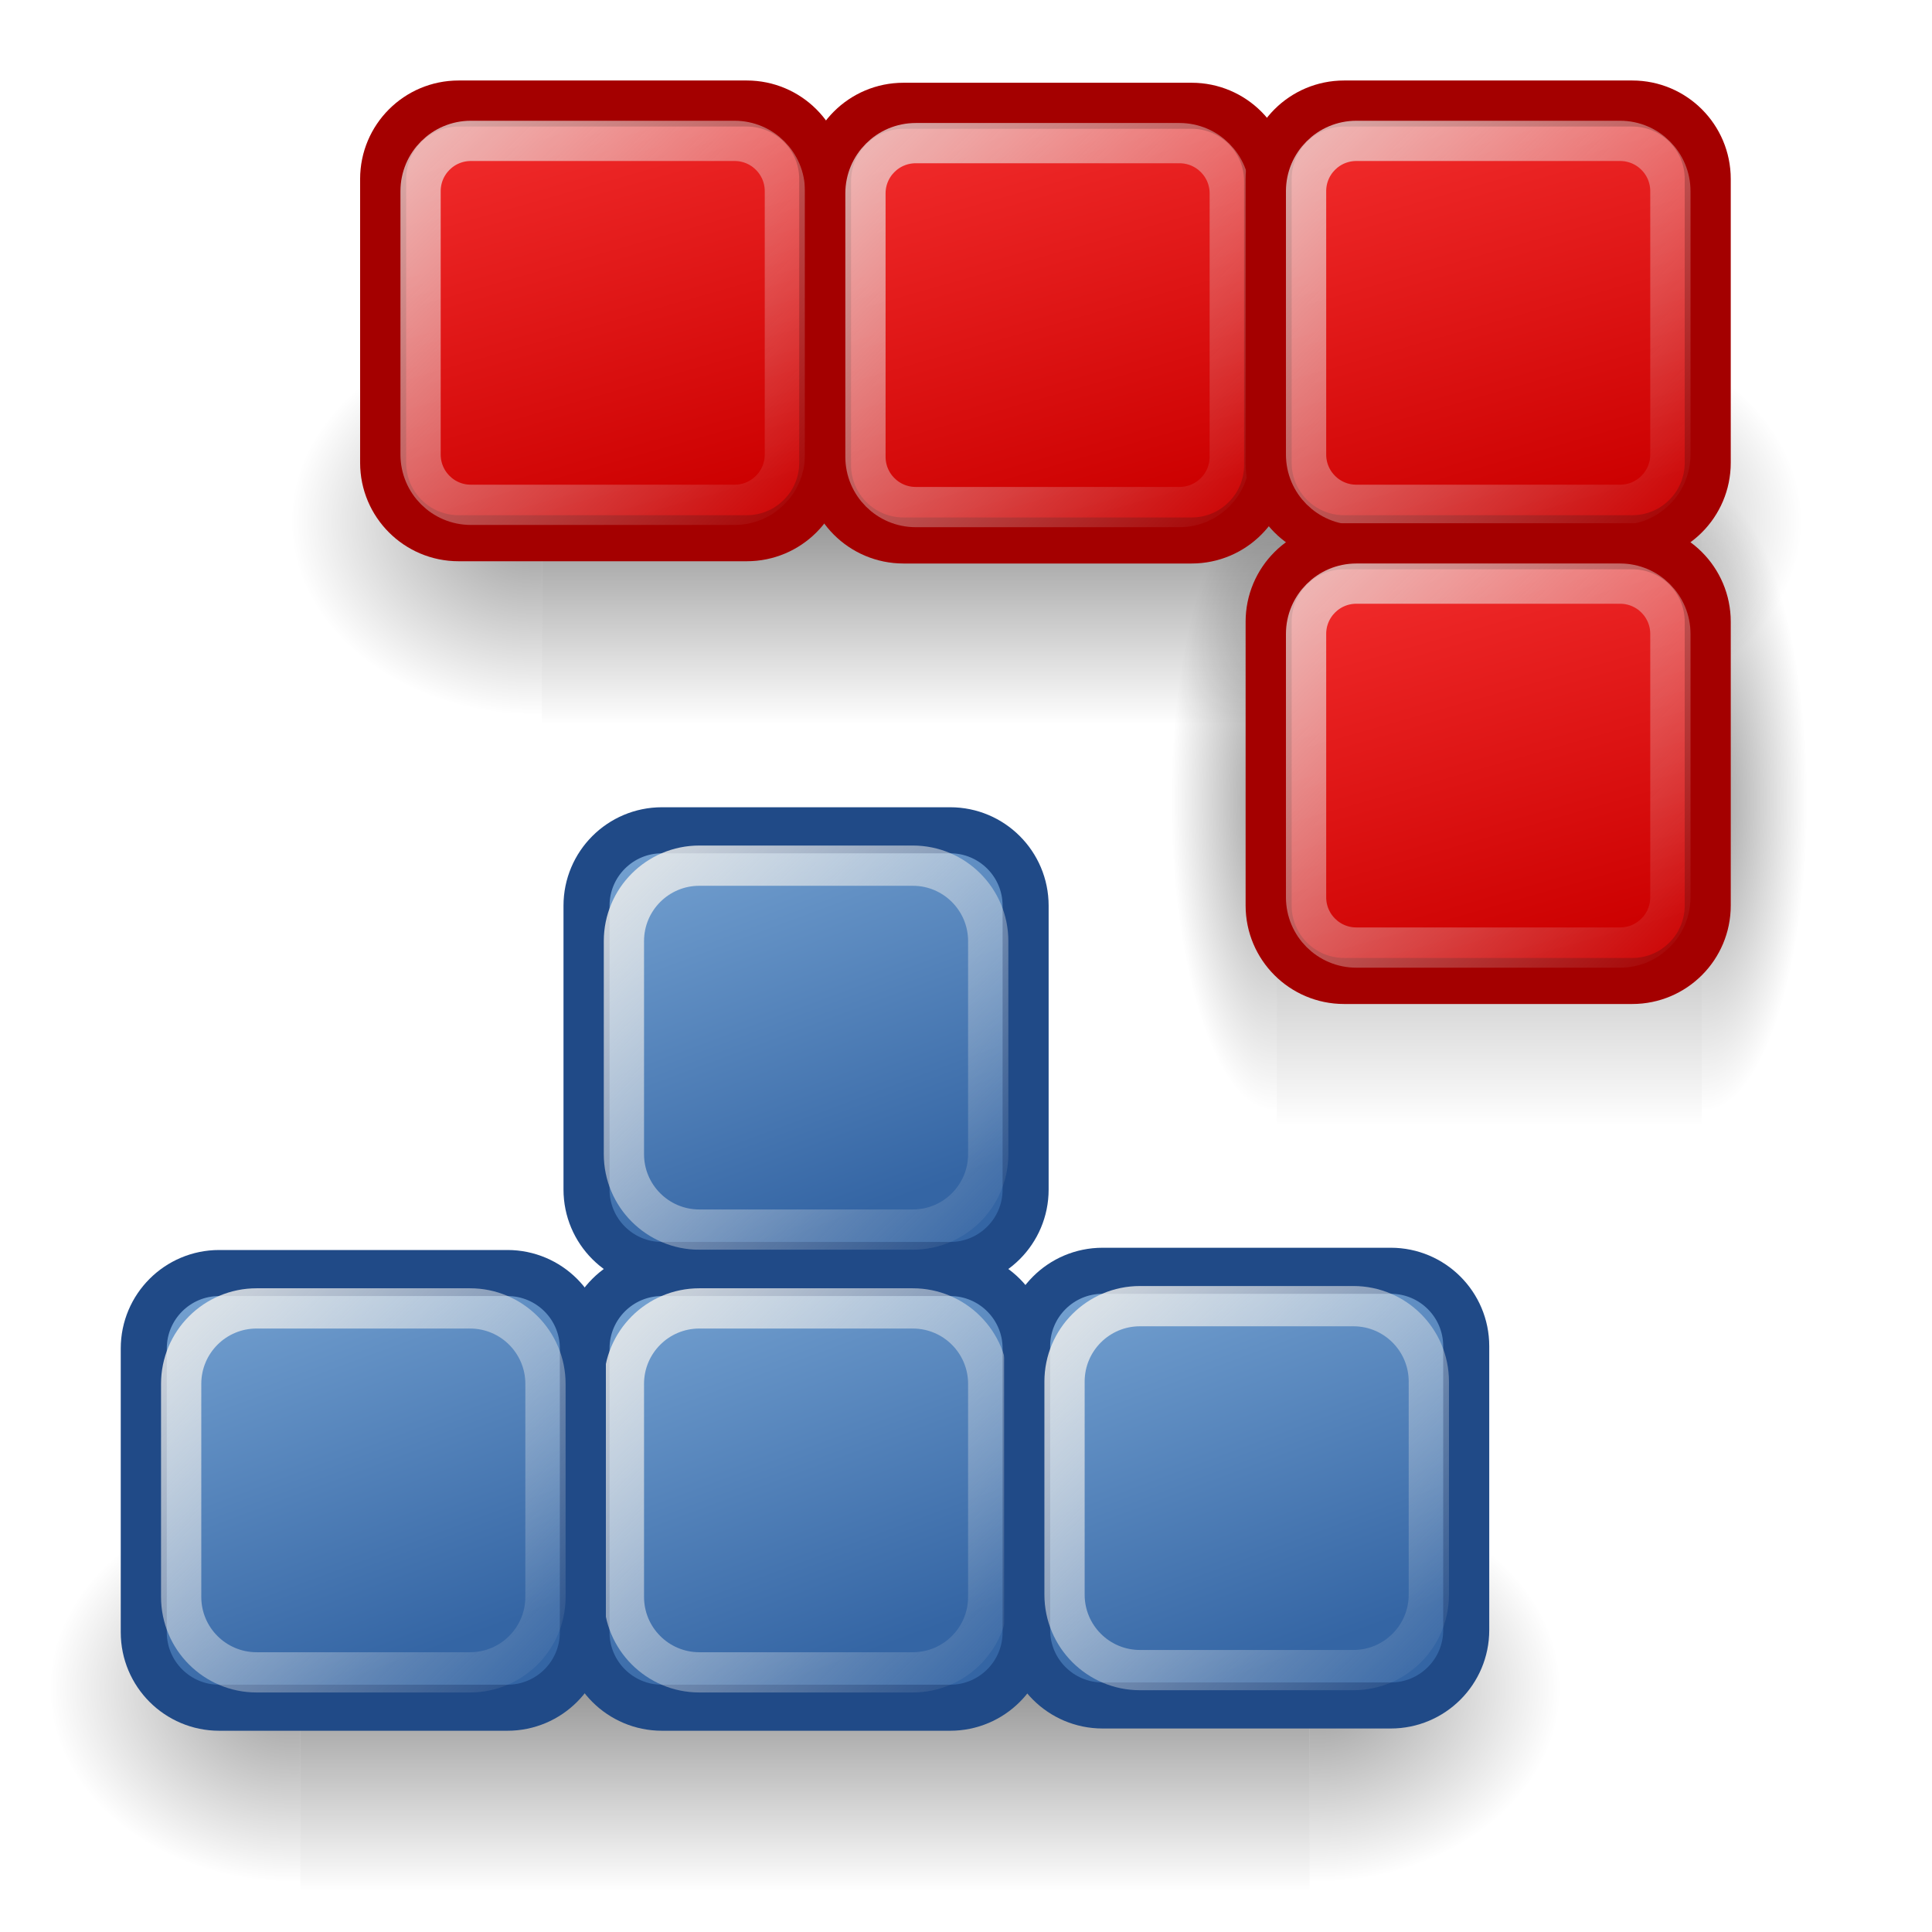
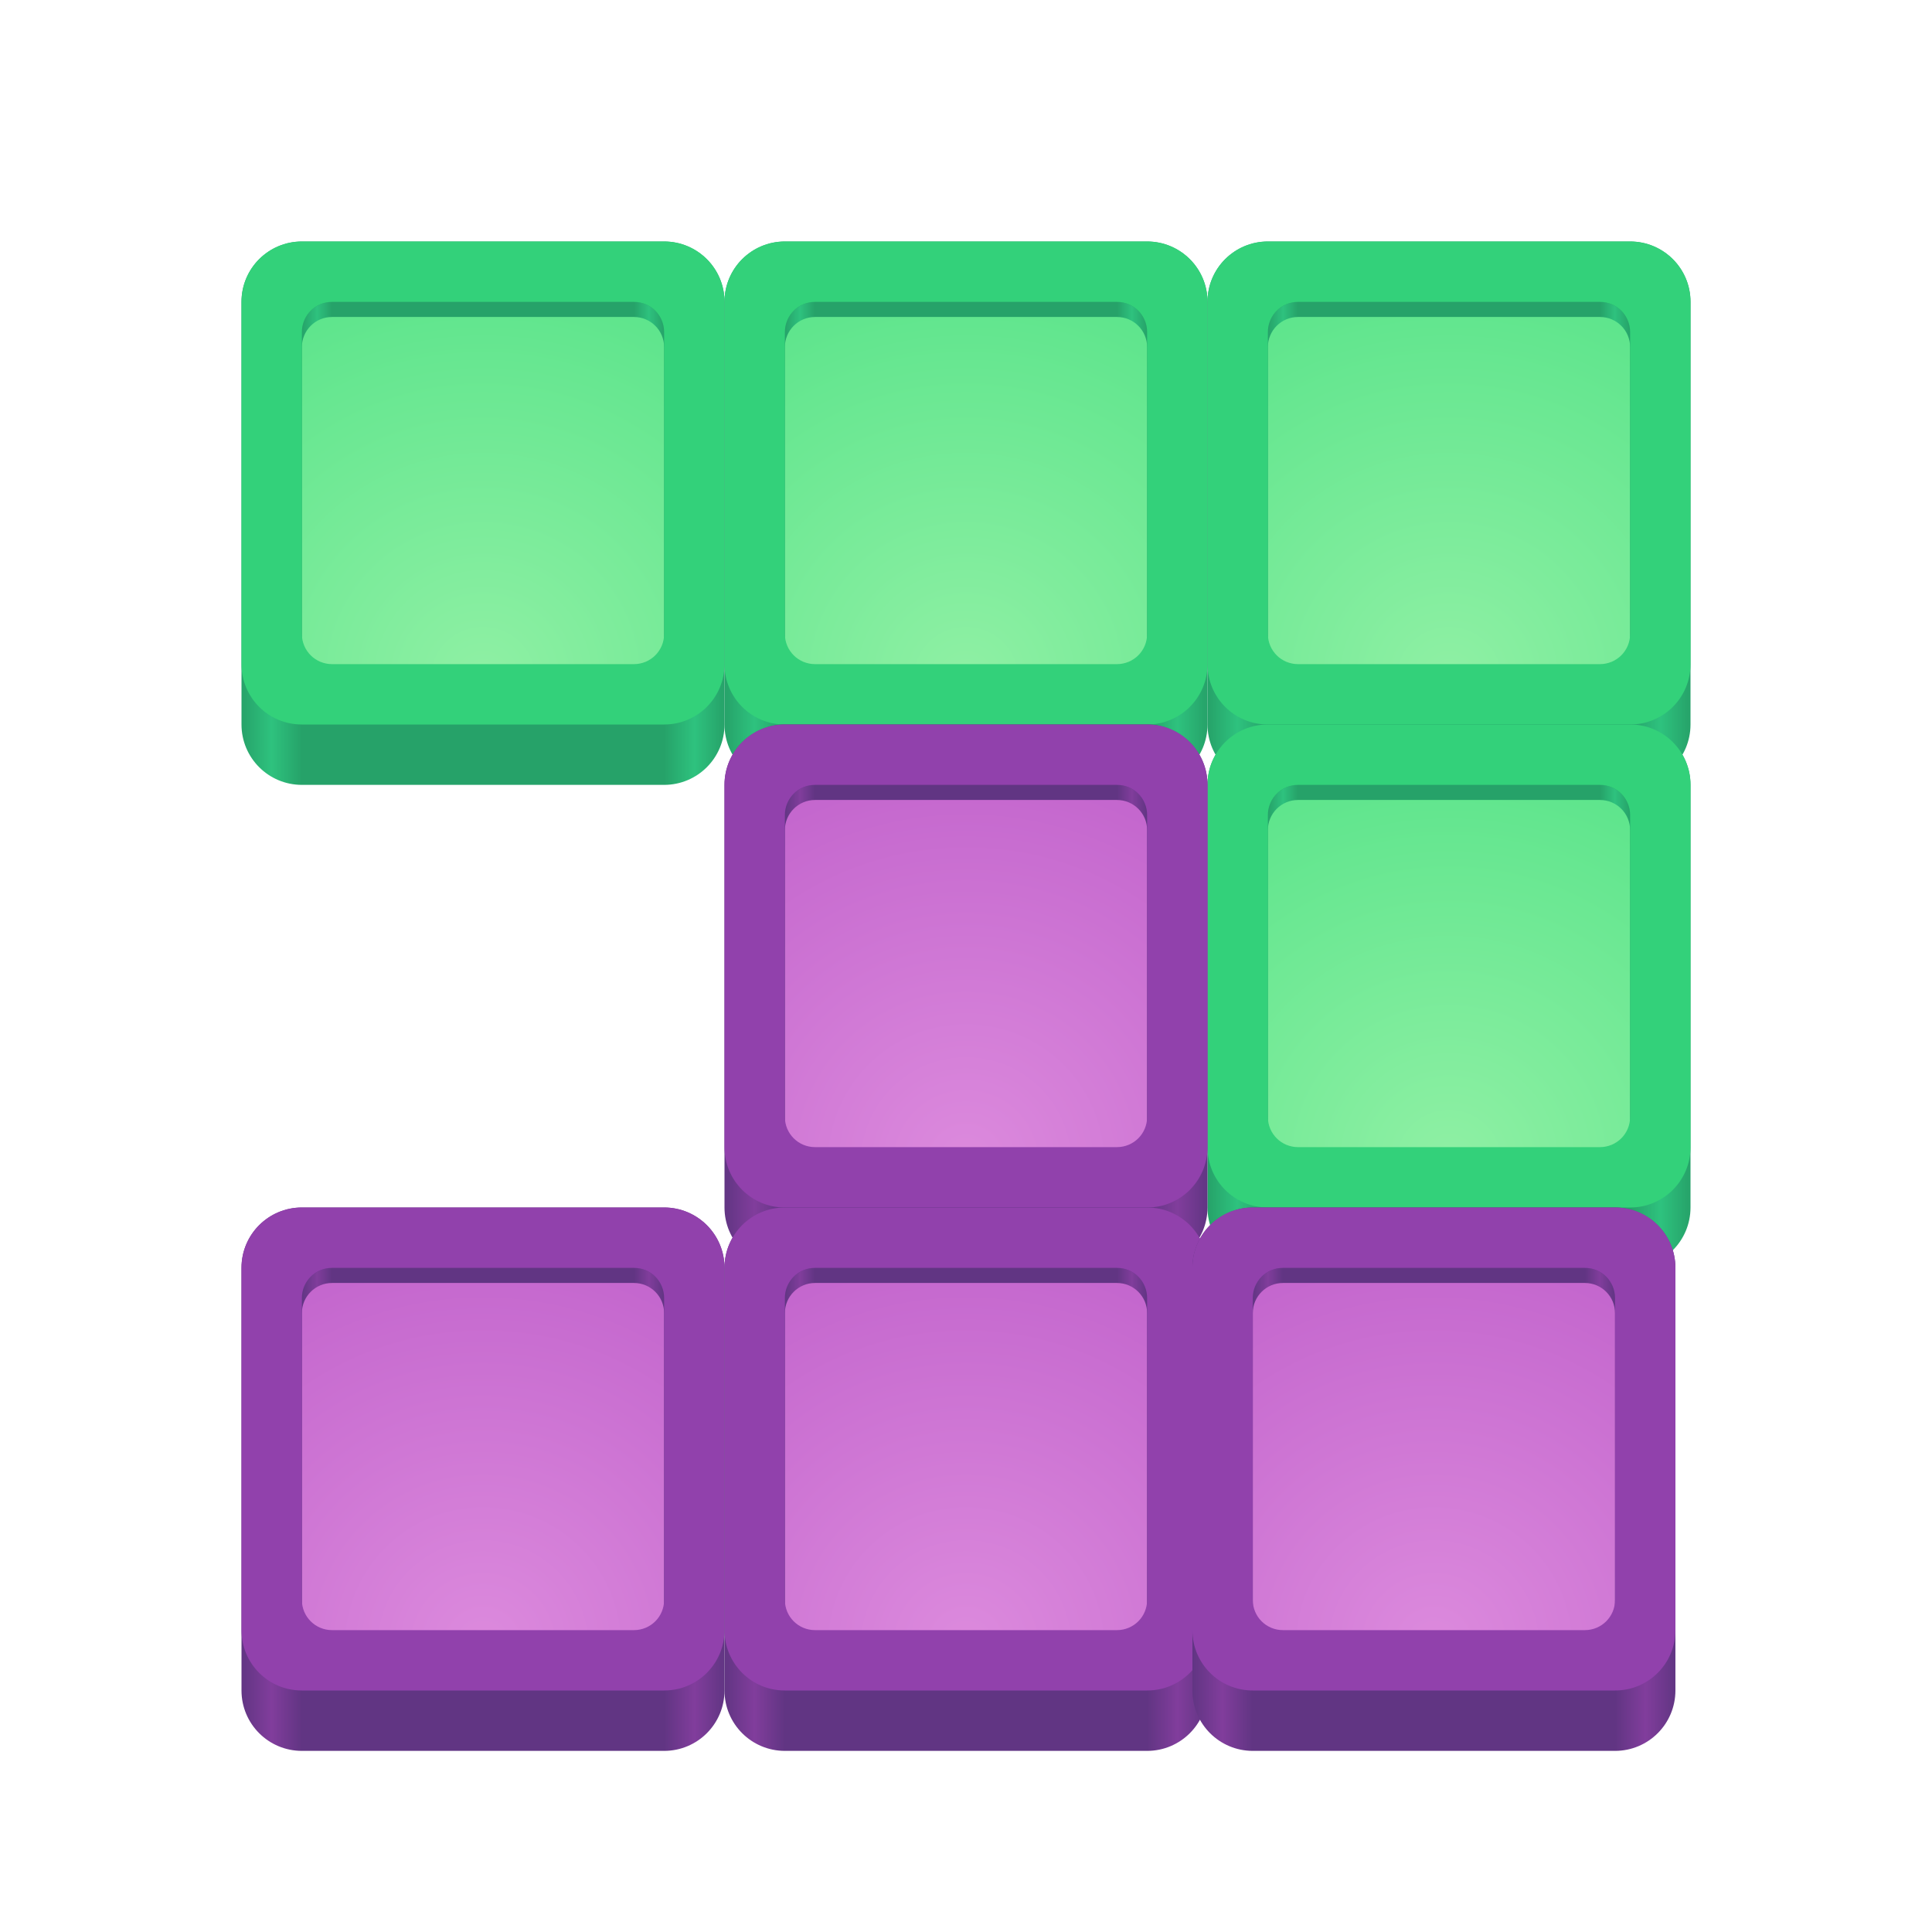
- <svg xmlns="http://www.w3.org/2000/svg" xmlns:xlink="http://www.w3.org/1999/xlink" version="1.0" width="48" height="48" id="svg1307">
-   <defs id="defs1309">
-     <linearGradient id="linearGradient7983">
-       <stop style="stop-color:#729fcf;stop-opacity:1" offset="0" id="stop7985" />
-       <stop style="stop-color:#3465a4;stop-opacity:1" offset="1" id="stop7987" />
-     </linearGradient>
-     <linearGradient id="linearGradient7092">
-       <stop style="stop-color:#eeeeec;stop-opacity:1" offset="0" id="stop7094" />
-       <stop style="stop-color:#eeeeec;stop-opacity:0" offset="1" id="stop7096" />
-     </linearGradient>
-     <linearGradient id="linearGradient7046">
-       <stop style="stop-color:#c00;stop-opacity:1" offset="0" id="stop7048" />
-       <stop style="stop-color:#ef2929;stop-opacity:1" offset="1" id="stop7050" />
-     </linearGradient>
-     <linearGradient id="linearGradient6155">
-       <stop style="stop-color:#eeeeec;stop-opacity:1" offset="0" id="stop6157" />
-       <stop style="stop-color:#eeeeec;stop-opacity:0" offset="1" id="stop6159" />
-     </linearGradient>
-     <radialGradient cx="605.714" cy="486.648" r="117.143" fx="605.714" fy="486.648" id="radialGradient6719" xlink:href="#linearGradient5060" gradientUnits="userSpaceOnUse" gradientTransform="matrix(-2.774389,0,0,1.969706,112.7623,-872.8854)" />
-     <linearGradient id="linearGradient5060">
-       <stop style="stop-color:black;stop-opacity:1" offset="0" id="stop5062" />
-       <stop style="stop-color:black;stop-opacity:0" offset="1" id="stop5064" />
-     </linearGradient>
-     <radialGradient cx="605.714" cy="486.648" r="117.143" fx="605.714" fy="486.648" id="radialGradient6717" xlink:href="#linearGradient5060" gradientUnits="userSpaceOnUse" gradientTransform="matrix(2.774389,0,0,1.969706,-1891.633,-872.8854)" />
-     <linearGradient id="linearGradient5048">
-       <stop style="stop-color:black;stop-opacity:0" offset="0" id="stop5050" />
-       <stop style="stop-color:black;stop-opacity:1" offset="0.5" id="stop5056" />
-       <stop style="stop-color:black;stop-opacity:0" offset="1" id="stop5052" />
-     </linearGradient>
-     <linearGradient x1="302.857" y1="366.648" x2="302.857" y2="609.505" id="linearGradient6715" xlink:href="#linearGradient5048" gradientUnits="userSpaceOnUse" gradientTransform="matrix(2.774389,0,0,1.969706,-1892.179,-872.8854)" />
-     <linearGradient id="linearGradient4388">
-       <stop style="stop-color:#2e3436;stop-opacity:1" offset="0" id="stop4390" />
-       <stop style="stop-color:#2e3436;stop-opacity:0" offset="1" id="stop4392" />
-     </linearGradient>
-     <linearGradient id="linearGradient4306">
-       <stop style="stop-color:#ef2929;stop-opacity:1" offset="0" id="stop4308" />
-       <stop style="stop-color:#ef2929;stop-opacity:0" offset="1" id="stop4310" />
-     </linearGradient>
-     <linearGradient id="linearGradient4274">
-       <stop style="stop-color:#729fcf;stop-opacity:1" offset="0" id="stop4276" />
-       <stop style="stop-color:#729fcf;stop-opacity:0" offset="1" id="stop4278" />
-     </linearGradient>
-     <linearGradient id="linearGradient2283">
-       <stop style="stop-color:#2e3436;stop-opacity:1" offset="0" id="stop2285" />
-       <stop style="stop-color:#2e3436;stop-opacity:0" offset="1" id="stop2287" />
-     </linearGradient>
-     <linearGradient id="linearGradient2448">
-       <stop style="stop-color:#204a87;stop-opacity:1" offset="0" id="stop2450" />
-       <stop style="stop-color:#204a87;stop-opacity:0" offset="1" id="stop2452" />
-     </linearGradient>
-     <linearGradient id="linearGradient2388">
-       <stop style="stop-color:#ef2929;stop-opacity:1" offset="0" id="stop2390" />
-       <stop style="stop-color:#ef2929;stop-opacity:0" offset="1" id="stop2392" />
-     </linearGradient>
-     <linearGradient x1="15" y1="7.002" x2="15.094" y2="1.501" id="linearGradient2394" xlink:href="#linearGradient2388" gradientUnits="userSpaceOnUse" gradientTransform="matrix(1,0,0,0.899712,-5.579262,11.70058)" />
-     <linearGradient x1="15" y1="7.002" x2="15.094" y2="1.501" id="linearGradient2404" xlink:href="#linearGradient2388" gradientUnits="userSpaceOnUse" gradientTransform="matrix(1,0,0,0.899712,-5.558524,21.70058)" />
-     <linearGradient x1="15" y1="7.002" x2="15.094" y2="1.501" id="linearGradient2414" xlink:href="#linearGradient2388" gradientUnits="userSpaceOnUse" gradientTransform="matrix(1,0,0,0.899712,-5.558524,31.70058)" />
-     <linearGradient x1="15" y1="7.002" x2="15.094" y2="1.501" id="linearGradient2424" xlink:href="#linearGradient2388" gradientUnits="userSpaceOnUse" gradientTransform="matrix(1,0,0,0.899712,4.420738,31.70058)" />
-     <linearGradient x1="27.547" y1="30" x2="27.547" y2="25.5" id="linearGradient2454" xlink:href="#linearGradient2448" gradientUnits="userSpaceOnUse" gradientTransform="translate(0.673168,-10.4)" />
-     <linearGradient x1="27.547" y1="30" x2="27.547" y2="25.5" id="linearGradient2464" xlink:href="#linearGradient2448" gradientUnits="userSpaceOnUse" gradientTransform="translate(10.67317,-10.4)" />
-     <linearGradient x1="27.547" y1="30" x2="27.547" y2="25.5" id="linearGradient2474" xlink:href="#linearGradient2448" gradientUnits="userSpaceOnUse" gradientTransform="translate(10.76692,-19.8)" />
-     <linearGradient x1="27.547" y1="30" x2="27.547" y2="25.5" id="linearGradient2484" xlink:href="#linearGradient2448" gradientUnits="userSpaceOnUse" gradientTransform="translate(10.76692,0.200001)" />
-     <linearGradient x1="27.547" y1="30" x2="27.547" y2="25.5" id="linearGradient2522" xlink:href="#linearGradient2448" gradientUnits="userSpaceOnUse" gradientTransform="translate(0.673168,-10.4)" />
-     <linearGradient x1="27.547" y1="30" x2="27.547" y2="25.5" id="linearGradient2524" xlink:href="#linearGradient2448" gradientUnits="userSpaceOnUse" gradientTransform="translate(10.67317,-10.4)" />
-     <linearGradient x1="27.547" y1="30" x2="27.547" y2="25.5" id="linearGradient2526" xlink:href="#linearGradient2448" gradientUnits="userSpaceOnUse" gradientTransform="translate(10.76692,-19.8)" />
-     <linearGradient x1="27.547" y1="30" x2="27.547" y2="25.5" id="linearGradient2528" xlink:href="#linearGradient2448" gradientUnits="userSpaceOnUse" gradientTransform="translate(10.76692,0.200001)" />
-     <linearGradient x1="15" y1="7.002" x2="15.094" y2="1.501" id="linearGradient2530" xlink:href="#linearGradient2388" gradientUnits="userSpaceOnUse" gradientTransform="matrix(1,0,0,0.899712,-5.579262,11.70058)" />
-     <linearGradient x1="15" y1="7.002" x2="15.094" y2="1.501" id="linearGradient2532" xlink:href="#linearGradient2388" gradientUnits="userSpaceOnUse" gradientTransform="matrix(1,0,0,0.899712,-5.558524,21.70058)" />
-     <linearGradient x1="15" y1="7.002" x2="15.094" y2="1.501" id="linearGradient2534" xlink:href="#linearGradient2388" gradientUnits="userSpaceOnUse" gradientTransform="matrix(1,0,0,0.899712,-5.558524,31.70058)" />
-     <linearGradient x1="15" y1="7.002" x2="15.094" y2="1.501" id="linearGradient2536" xlink:href="#linearGradient2388" gradientUnits="userSpaceOnUse" gradientTransform="matrix(1,0,0,0.899712,4.420738,31.70058)" />
-     <radialGradient cx="20.25" cy="40.15" r="16.95" fx="20.25" fy="40.15" id="radialGradient2289" xlink:href="#linearGradient2283" gradientUnits="userSpaceOnUse" gradientTransform="matrix(0.970501,-8.795098e-7,1.68417e-7,0.185841,0.597338,32.68852)" />
-     <radialGradient cx="20.25" cy="40.15" r="16.95" fx="20.25" fy="40.15" id="radialGradient2293" xlink:href="#linearGradient2283" gradientUnits="userSpaceOnUse" gradientTransform="matrix(0.970501,-8.795098e-7,1.68417e-7,0.185841,0.597338,32.68852)" />
-     <radialGradient cx="20.25" cy="40.15" r="16.95" fx="20.25" fy="40.15" id="radialGradient2297" xlink:href="#linearGradient2283" gradientUnits="userSpaceOnUse" gradientTransform="matrix(0.970501,-8.795098e-7,1.68417e-7,0.185841,0.597338,32.68852)" />
-     <linearGradient x1="3.975" y1="31.979" x2="10.14" y2="38.608" id="linearGradient4280" xlink:href="#linearGradient4274" gradientUnits="userSpaceOnUse" />
-     <linearGradient x1="3.975" y1="31.979" x2="10.14" y2="38.608" id="linearGradient4286" xlink:href="#linearGradient4274" gradientUnits="userSpaceOnUse" gradientTransform="translate(11.02663,2.792088e-2)" />
-     <linearGradient x1="3.975" y1="31.979" x2="10.14" y2="38.608" id="linearGradient4292" xlink:href="#linearGradient4274" gradientUnits="userSpaceOnUse" gradientTransform="translate(22.02662,2.792375e-2)" />
-     <linearGradient x1="2.975" y1="30.854" x2="14.025" y2="42.021" id="linearGradient4298" xlink:href="#linearGradient7092" gradientUnits="userSpaceOnUse" gradientTransform="translate(11.02662,-10.97208)" />
-     <linearGradient x1="0.949" y1="16.958" x2="6.545" y2="23.161" id="linearGradient4318" xlink:href="#linearGradient4306" gradientUnits="userSpaceOnUse" gradientTransform="translate(20,-14)" />
-     <linearGradient x1="0.949" y1="16.958" x2="6.545" y2="23.161" id="linearGradient4324" xlink:href="#linearGradient4306" gradientUnits="userSpaceOnUse" gradientTransform="translate(31.05325,-13.90207)" />
-     <linearGradient x1="0.949" y1="16.958" x2="6.545" y2="23.161" id="linearGradient4330" xlink:href="#linearGradient4306" gradientUnits="userSpaceOnUse" gradientTransform="translate(31,-2.902075)" />
-     <linearGradient x1="6.699" y1="-0.625" x2="20" y2="13.042" id="linearGradient4358" xlink:href="#linearGradient6155" gradientUnits="userSpaceOnUse" />
-     <radialGradient cx="20" cy="47.25" r="16.5" fx="20" fy="47.25" id="radialGradient4394" xlink:href="#linearGradient4388" gradientUnits="userSpaceOnUse" gradientTransform="matrix(0.969697,-6.481558e-7,4.557378e-8,0.27273,0.606059,29.61358)" />
-     <radialGradient cx="23.438" cy="47.25" r="16.5" fx="23.438" fy="47.25" id="radialGradient4398" xlink:href="#linearGradient4388" gradientUnits="userSpaceOnUse" gradientTransform="matrix(-1.59091,2.64236e-8,2.197795e-7,-0.27273,74.41231,26.38644)" />
-     <radialGradient cx="20" cy="47.25" r="16.5" fx="20" fy="47.25" id="radialGradient4402" xlink:href="#linearGradient4388" gradientUnits="userSpaceOnUse" gradientTransform="matrix(0.363636,-6.481558e-7,1.709017e-8,0.27273,29.72727,10.61358)" />
-     <linearGradient x1="302.857" y1="366.648" x2="302.857" y2="609.505" id="linearGradient2068" xlink:href="#linearGradient5048" gradientUnits="userSpaceOnUse" gradientTransform="matrix(2.774389,0,0,1.969706,-1892.179,-872.8854)" />
-     <radialGradient cx="605.714" cy="486.648" r="117.143" fx="605.714" fy="486.648" id="radialGradient2070" xlink:href="#linearGradient5060" gradientUnits="userSpaceOnUse" gradientTransform="matrix(2.774389,0,0,1.969706,-1891.633,-872.8854)" />
-     <radialGradient cx="605.714" cy="486.648" r="117.143" fx="605.714" fy="486.648" id="radialGradient2072" xlink:href="#linearGradient5060" gradientUnits="userSpaceOnUse" gradientTransform="matrix(-2.774389,0,0,1.969706,112.7623,-872.8854)" />
-     <linearGradient x1="302.857" y1="366.648" x2="302.857" y2="609.505" id="linearGradient2087" xlink:href="#linearGradient5048" gradientUnits="userSpaceOnUse" gradientTransform="matrix(2.774389,0,0,1.969706,-1892.179,-872.8854)" />
-     <radialGradient cx="605.714" cy="486.648" r="117.143" fx="605.714" fy="486.648" id="radialGradient2089" xlink:href="#linearGradient5060" gradientUnits="userSpaceOnUse" gradientTransform="matrix(2.774389,0,0,1.969706,-1891.633,-872.8854)" />
-     <radialGradient cx="605.714" cy="486.648" r="117.143" fx="605.714" fy="486.648" id="radialGradient2091" xlink:href="#linearGradient5060" gradientUnits="userSpaceOnUse" gradientTransform="matrix(-2.774389,0,0,1.969706,112.7623,-872.8854)" />
-     <linearGradient x1="302.857" y1="366.648" x2="302.857" y2="609.505" id="linearGradient2101" xlink:href="#linearGradient5048" gradientUnits="userSpaceOnUse" gradientTransform="matrix(2.774389,0,0,1.969706,-1892.179,-872.8854)" />
-     <radialGradient cx="605.714" cy="486.648" r="117.143" fx="605.714" fy="486.648" id="radialGradient2103" xlink:href="#linearGradient5060" gradientUnits="userSpaceOnUse" gradientTransform="matrix(2.774389,0,0,1.969706,-1891.633,-872.8854)" />
-     <radialGradient cx="605.714" cy="486.648" r="117.143" fx="605.714" fy="486.648" id="radialGradient2105" xlink:href="#linearGradient5060" gradientUnits="userSpaceOnUse" gradientTransform="matrix(-2.774389,0,0,1.969706,112.7623,-872.8854)" />
-     <linearGradient x1="15.697" y1="12.972" x2="13" y2="3.472" id="linearGradient7052" xlink:href="#linearGradient7046" gradientUnits="userSpaceOnUse" />
-     <linearGradient x1="15.697" y1="12.972" x2="13" y2="3.472" id="linearGradient7072" xlink:href="#linearGradient7046" gradientUnits="userSpaceOnUse" gradientTransform="translate(11.05324,5.584386e-2)" />
-     <linearGradient x1="9.949" y1="3" x2="17.5" y2="10.321" id="linearGradient7074" xlink:href="#linearGradient6155" gradientUnits="userSpaceOnUse" gradientTransform="translate(11.05324,5.584386e-2)" />
-     <linearGradient x1="15.697" y1="12.972" x2="13" y2="3.472" id="linearGradient7080" xlink:href="#linearGradient7046" gradientUnits="userSpaceOnUse" gradientTransform="translate(22.05324,5.584433e-2)" />
-     <linearGradient x1="9.949" y1="3" x2="17.5" y2="10.321" id="linearGradient7082" xlink:href="#linearGradient6155" gradientUnits="userSpaceOnUse" gradientTransform="translate(22.05324,5.584433e-2)" />
-     <linearGradient x1="15.697" y1="12.972" x2="13" y2="3.472" id="linearGradient7088" xlink:href="#linearGradient7046" gradientUnits="userSpaceOnUse" gradientTransform="translate(22,11)" />
-     <linearGradient x1="9.949" y1="3" x2="17.5" y2="10.321" id="linearGradient7090" xlink:href="#linearGradient6155" gradientUnits="userSpaceOnUse" gradientTransform="translate(22,11)" />
-     <linearGradient x1="16.5" y1="21.153" x2="20.027" y2="30.653" id="linearGradient7989" xlink:href="#linearGradient7983" gradientUnits="userSpaceOnUse" />
-     <linearGradient x1="15.697" y1="12.972" x2="13" y2="3.472" id="linearGradient8886" xlink:href="#linearGradient7046" gradientUnits="userSpaceOnUse" gradientTransform="translate(11.05325,5.584386e-2)" />
-     <linearGradient x1="6.699" y1="-0.625" x2="20" y2="13.042" id="linearGradient8888" xlink:href="#linearGradient6155" gradientUnits="userSpaceOnUse" gradientTransform="translate(11.05325,5.584386e-2)" />
-     <linearGradient x1="15.697" y1="12.972" x2="13" y2="3.472" id="linearGradient8894" xlink:href="#linearGradient7046" gradientUnits="userSpaceOnUse" gradientTransform="translate(22,-3.322868e-7)" />
-     <linearGradient x1="6.699" y1="-0.625" x2="20" y2="13.042" id="linearGradient8896" xlink:href="#linearGradient6155" gradientUnits="userSpaceOnUse" gradientTransform="translate(22,-3.322868e-7)" />
-     <linearGradient x1="15.697" y1="12.972" x2="13" y2="3.472" id="linearGradient8902" xlink:href="#linearGradient7046" gradientUnits="userSpaceOnUse" gradientTransform="translate(22,11)" />
-     <linearGradient x1="6.699" y1="-0.625" x2="20" y2="13.042" id="linearGradient8904" xlink:href="#linearGradient6155" gradientUnits="userSpaceOnUse" gradientTransform="translate(22,11)" />
-     <linearGradient x1="16.5" y1="21.153" x2="20.027" y2="30.653" id="linearGradient8910" xlink:href="#linearGradient7983" gradientUnits="userSpaceOnUse" gradientTransform="translate(5.470772e-7,11)" />
-     <linearGradient x1="2.975" y1="30.854" x2="14.025" y2="42.021" id="linearGradient8912" xlink:href="#linearGradient7092" gradientUnits="userSpaceOnUse" gradientTransform="translate(11.02662,2.791986e-2)" />
-     <linearGradient x1="16.5" y1="21.153" x2="20.027" y2="30.653" id="linearGradient8918" xlink:href="#linearGradient7983" gradientUnits="userSpaceOnUse" gradientTransform="translate(10.94675,10.94416)" />
-     <linearGradient x1="2.975" y1="30.854" x2="14.025" y2="42.021" id="linearGradient8920" xlink:href="#linearGradient7092" gradientUnits="userSpaceOnUse" gradientTransform="translate(21.97338,-2.79229e-2)" />
-     <linearGradient x1="16.5" y1="21.153" x2="20.027" y2="30.653" id="linearGradient8926" xlink:href="#linearGradient7983" gradientUnits="userSpaceOnUse" gradientTransform="translate(-11,11)" />
-     <linearGradient x1="2.975" y1="30.854" x2="14.025" y2="42.021" id="linearGradient8928" xlink:href="#linearGradient7092" gradientUnits="userSpaceOnUse" gradientTransform="translate(2.662355e-2,2.791986e-2)" />
-   </defs>
-   <g id="layer1">
-     <g transform="matrix(7.880085e-3,0,0,3.341051e-2,44.00883,17.03486)" style="display:inline" id="g2093">
-       <rect width="1339.633" height="478.357" x="-1559.252" y="-150.697" style="opacity:0.402;color:black;fill:url(#linearGradient2101);fill-opacity:1;fill-rule:nonzero;stroke:none;stroke-width:1;stroke-linecap:round;stroke-linejoin:miter;marker:none;marker-start:none;marker-mid:none;marker-end:none;stroke-miterlimit:4;stroke-dasharray:none;stroke-dashoffset:0;stroke-opacity:1;visibility:visible;display:inline;overflow:visible" id="rect2095" />
-       <path d="M -219.619,-150.68 C -219.619,-150.68 -219.619,327.65 -219.619,327.65 C -76.745,328.551 125.781,220.481 125.781,88.454 C 125.781,-43.572 -33.655,-150.68 -219.619,-150.68 z " style="opacity:0.402;color:black;fill:url(#radialGradient2103);fill-opacity:1;fill-rule:nonzero;stroke:none;stroke-width:1;stroke-linecap:round;stroke-linejoin:miter;marker:none;marker-start:none;marker-mid:none;marker-end:none;stroke-miterlimit:4;stroke-dasharray:none;stroke-dashoffset:0;stroke-opacity:1;visibility:visible;display:inline;overflow:visible" id="path2097" />
-       <path d="M -1559.252,-150.68 C -1559.252,-150.68 -1559.252,327.65 -1559.252,327.65 C -1702.127,328.551 -1904.652,220.481 -1904.652,88.454 C -1904.652,-43.572 -1745.216,-150.68 -1559.252,-150.68 z " style="opacity:0.402;color:black;fill:url(#radialGradient2105);fill-opacity:1;fill-rule:nonzero;stroke:none;stroke-width:1;stroke-linecap:round;stroke-linejoin:miter;marker:none;marker-start:none;marker-mid:none;marker-end:none;stroke-miterlimit:4;stroke-dasharray:none;stroke-dashoffset:0;stroke-opacity:1;visibility:visible;display:inline;overflow:visible" id="path2099" />
-     </g>
-     <g transform="matrix(1.871521e-2,0,0,2.086758e-2,42.64598,11.16252)" style="display:inline" id="g2060">
-       <rect width="1339.633" height="478.357" x="-1559.252" y="-150.697" style="opacity:0.402;color:black;fill:url(#linearGradient2087);fill-opacity:1;fill-rule:nonzero;stroke:none;stroke-width:1;stroke-linecap:round;stroke-linejoin:miter;marker:none;marker-start:none;marker-mid:none;marker-end:none;stroke-miterlimit:4;stroke-dasharray:none;stroke-dashoffset:0;stroke-opacity:1;visibility:visible;display:inline;overflow:visible" id="rect2062" />
-       <path d="M -219.619,-150.68 C -219.619,-150.68 -219.619,327.65 -219.619,327.65 C -76.745,328.551 125.781,220.481 125.781,88.454 C 125.781,-43.572 -33.655,-150.68 -219.619,-150.68 z " style="opacity:0.402;color:black;fill:url(#radialGradient2089);fill-opacity:1;fill-rule:nonzero;stroke:none;stroke-width:1;stroke-linecap:round;stroke-linejoin:miter;marker:none;marker-start:none;marker-mid:none;marker-end:none;stroke-miterlimit:4;stroke-dasharray:none;stroke-dashoffset:0;stroke-opacity:1;visibility:visible;display:inline;overflow:visible" id="path2064" />
-       <path d="M -1559.252,-150.68 C -1559.252,-150.68 -1559.252,327.65 -1559.252,327.65 C -1702.127,328.551 -1904.652,220.481 -1904.652,88.454 C -1904.652,-43.572 -1745.216,-150.68 -1559.252,-150.68 z " style="opacity:0.402;color:black;fill:url(#radialGradient2091);fill-opacity:1;fill-rule:nonzero;stroke:none;stroke-width:1;stroke-linecap:round;stroke-linejoin:miter;marker:none;marker-start:none;marker-mid:none;marker-end:none;stroke-miterlimit:4;stroke-dasharray:none;stroke-dashoffset:0;stroke-opacity:1;visibility:visible;display:inline;overflow:visible" id="path2066" />
-     </g>
-     <g transform="matrix(1.871521e-2,0,0,2.086758e-2,36.64598,40.16252)" style="display:inline" id="g6707">
-       <rect width="1339.633" height="478.357" x="-1559.252" y="-150.697" style="opacity:0.402;color:black;fill:url(#linearGradient6715);fill-opacity:1;fill-rule:nonzero;stroke:none;stroke-width:1;stroke-linecap:round;stroke-linejoin:miter;marker:none;marker-start:none;marker-mid:none;marker-end:none;stroke-miterlimit:4;stroke-dasharray:none;stroke-dashoffset:0;stroke-opacity:1;visibility:visible;display:inline;overflow:visible" id="rect6709" />
-       <path d="M -219.619,-150.68 C -219.619,-150.68 -219.619,327.65 -219.619,327.65 C -76.745,328.551 125.781,220.481 125.781,88.454 C 125.781,-43.572 -33.655,-150.68 -219.619,-150.68 z " style="opacity:0.402;color:black;fill:url(#radialGradient6717);fill-opacity:1;fill-rule:nonzero;stroke:none;stroke-width:1;stroke-linecap:round;stroke-linejoin:miter;marker:none;marker-start:none;marker-mid:none;marker-end:none;stroke-miterlimit:4;stroke-dasharray:none;stroke-dashoffset:0;stroke-opacity:1;visibility:visible;display:inline;overflow:visible" id="path6711" />
-       <path d="M -1559.252,-150.68 C -1559.252,-150.68 -1559.252,327.65 -1559.252,327.65 C -1702.127,328.551 -1904.652,220.481 -1904.652,88.454 C -1904.652,-43.572 -1745.216,-150.68 -1559.252,-150.68 z " style="opacity:0.402;color:black;fill:url(#radialGradient6719);fill-opacity:1;fill-rule:nonzero;stroke:none;stroke-width:1;stroke-linecap:round;stroke-linejoin:miter;marker:none;marker-start:none;marker-mid:none;marker-end:none;stroke-miterlimit:4;stroke-dasharray:none;stroke-dashoffset:0;stroke-opacity:1;visibility:visible;display:inline;overflow:visible" id="path6713" />
-     </g>
-     <rect width="10.909" height="10.8" rx="1.874" ry="1.874" x="14.572" y="20.628" style="opacity:1;fill:url(#linearGradient7989);fill-opacity:1;stroke:#204a87;stroke-width:1.144;stroke-linecap:round;stroke-linejoin:miter;stroke-miterlimit:4;stroke-dasharray:none;stroke-opacity:1" id="rect4294" />
-     <rect width="9.051" height="9.042" rx="1.874" ry="1.874" x="15.501" y="21.507" style="opacity:1;fill:none;fill-opacity:1;stroke:url(#linearGradient4298);stroke-width:1;stroke-linecap:round;stroke-linejoin:miter;stroke-miterlimit:4;stroke-dasharray:none;stroke-opacity:1" id="rect4296" />
-     <rect width="10.909" height="10.8" rx="1.874" ry="1.874" x="9.519" y="2.572" style="opacity:1;fill:url(#linearGradient7052);fill-opacity:1;stroke:#a40000;stroke-width:1.144;stroke-linecap:round;stroke-linejoin:miter;stroke-miterlimit:4;stroke-dasharray:none;stroke-opacity:1" id="rect4300" />
-     <rect width="9.051" height="9.042" rx="1.249" ry="1.249" x="10.449" y="3.5" style="opacity:1;fill:none;fill-opacity:1;stroke:url(#linearGradient4358);stroke-width:1;stroke-linecap:round;stroke-linejoin:miter;stroke-miterlimit:4;stroke-dasharray:none;stroke-opacity:1" id="rect4302" />
-     <rect width="10.909" height="10.8" rx="1.874" ry="1.874" x="20.572" y="2.628" style="opacity:1;fill:url(#linearGradient8886);fill-opacity:1;stroke:#a40000;stroke-width:1.144;stroke-linecap:round;stroke-linejoin:miter;stroke-miterlimit:4;stroke-dasharray:none;stroke-opacity:1" id="rect8882" />
-     <rect width="9.051" height="9.042" rx="1.249" ry="1.249" x="21.502" y="3.556" style="opacity:1;fill:none;fill-opacity:1;stroke:url(#linearGradient8888);stroke-width:1;stroke-linecap:round;stroke-linejoin:miter;stroke-miterlimit:4;stroke-dasharray:none;stroke-opacity:1" id="rect8884" />
-     <rect width="10.909" height="10.8" rx="1.874" ry="1.874" x="31.519" y="2.572" style="opacity:1;fill:url(#linearGradient8894);fill-opacity:1;stroke:#a40000;stroke-width:1.144;stroke-linecap:round;stroke-linejoin:miter;stroke-miterlimit:4;stroke-dasharray:none;stroke-opacity:1" id="rect8890" />
-     <rect width="9.051" height="9.042" rx="1.249" ry="1.249" x="32.449" y="3.5" style="opacity:1;fill:none;fill-opacity:1;stroke:url(#linearGradient8896);stroke-width:1;stroke-linecap:round;stroke-linejoin:miter;stroke-miterlimit:4;stroke-dasharray:none;stroke-opacity:1" id="rect8892" />
-     <rect width="10.909" height="10.8" rx="1.874" ry="1.874" x="31.519" y="13.572" style="opacity:1;fill:url(#linearGradient8902);fill-opacity:1;stroke:#a40000;stroke-width:1.144;stroke-linecap:round;stroke-linejoin:miter;stroke-miterlimit:4;stroke-dasharray:none;stroke-opacity:1" id="rect8898" />
-     <rect width="9.051" height="9.042" rx="1.249" ry="1.249" x="32.449" y="14.5" style="opacity:1;fill:none;fill-opacity:1;stroke:url(#linearGradient8904);stroke-width:1;stroke-linecap:round;stroke-linejoin:miter;stroke-miterlimit:4;stroke-dasharray:none;stroke-opacity:1" id="rect8900" />
-     <rect width="10.909" height="10.8" rx="1.874" ry="1.874" x="14.572" y="31.628" style="opacity:1;fill:url(#linearGradient8910);fill-opacity:1;stroke:#204a87;stroke-width:1.144;stroke-linecap:round;stroke-linejoin:miter;stroke-miterlimit:4;stroke-dasharray:none;stroke-opacity:1" id="rect8906" />
-     <rect width="9.051" height="9.042" rx="1.874" ry="1.874" x="15.501" y="32.507" style="opacity:1;fill:none;fill-opacity:1;stroke:url(#linearGradient8912);stroke-width:1;stroke-linecap:round;stroke-linejoin:miter;stroke-miterlimit:4;stroke-dasharray:none;stroke-opacity:1" id="rect8908" />
-     <rect width="10.909" height="10.8" rx="1.874" ry="1.874" x="25.519" y="31.572" style="opacity:1;fill:url(#linearGradient8918);fill-opacity:1;stroke:#204a87;stroke-width:1.144;stroke-linecap:round;stroke-linejoin:miter;stroke-miterlimit:4;stroke-dasharray:none;stroke-opacity:1" id="rect8914" />
-     <rect width="9.051" height="9.042" rx="1.874" ry="1.874" x="26.448" y="32.451" style="opacity:1;fill:none;fill-opacity:1;stroke:url(#linearGradient8920);stroke-width:1;stroke-linecap:round;stroke-linejoin:miter;stroke-miterlimit:4;stroke-dasharray:none;stroke-opacity:1" id="rect8916" />
-     <rect width="10.909" height="10.8" rx="1.874" ry="1.874" x="3.572" y="31.628" style="opacity:1;fill:url(#linearGradient8926);fill-opacity:1;stroke:#204a87;stroke-width:1.144;stroke-linecap:round;stroke-linejoin:miter;stroke-miterlimit:4;stroke-dasharray:none;stroke-opacity:1" id="rect8922" />
-     <rect width="9.051" height="9.042" rx="1.874" ry="1.874" x="4.501" y="32.507" style="opacity:1;fill:none;fill-opacity:1;stroke:url(#linearGradient8928);stroke-width:1;stroke-linecap:round;stroke-linejoin:miter;stroke-miterlimit:4;stroke-dasharray:none;stroke-opacity:1" id="rect8924" />
-   </g>
+ <svg xmlns="http://www.w3.org/2000/svg" xmlns:xlink="http://www.w3.org/1999/xlink" height="128px" viewBox="0 0 128 128" width="128px">
+   <linearGradient id="a" gradientUnits="userSpaceOnUse">
+     <stop offset="0" stop-color="#26a269" />
+     <stop offset="0.062" stop-color="#2ec27e" />
+     <stop offset="0.125" stop-color="#26a269" />
+     <stop offset="0.875" stop-color="#26a269" />
+     <stop offset="0.938" stop-color="#2ec27e" />
+     <stop offset="1" stop-color="#26a269" />
+   </linearGradient>
+   <linearGradient id="b" x1="16" x2="48" xlink:href="#a" y1="34" y2="34" />
+   <linearGradient id="c" gradientUnits="userSpaceOnUse">
+     <stop offset="0" stop-color="#26a269" />
+     <stop offset="0.042" stop-color="#2ec27e" />
+     <stop offset="0.083" stop-color="#26a269" />
+     <stop offset="0.917" stop-color="#26a269" />
+     <stop offset="0.958" stop-color="#2ec27e" />
+     <stop offset="1" stop-color="#26a269" />
+   </linearGradient>
+   <linearGradient id="d" x1="20" x2="44" xlink:href="#c" y1="32" y2="32" />
+   <linearGradient id="e" gradientUnits="userSpaceOnUse">
+     <stop offset="0" stop-color="#8ff0a4" />
+     <stop offset="1" stop-color="#57e389" />
+   </linearGradient>
+   <radialGradient id="f" cx="32" cy="45" r="30" xlink:href="#e" />
+   <linearGradient id="g" x1="48" x2="80" xlink:href="#a" y1="34" y2="34" />
+   <linearGradient id="h" x1="52" x2="76" xlink:href="#c" y1="32" y2="32" />
+   <radialGradient id="i" cx="64" cy="45" r="30" xlink:href="#e" />
+   <linearGradient id="j" x1="80" x2="112" xlink:href="#a" y1="34" y2="34" />
+   <linearGradient id="k" x1="84" x2="108" xlink:href="#c" y1="32" y2="32" />
+   <radialGradient id="l" cx="96" cy="45" r="30" xlink:href="#e" />
+   <linearGradient id="m" x1="80" x2="112" xlink:href="#a" y1="66" y2="66" />
+   <linearGradient id="n" x1="84" x2="108" xlink:href="#c" y1="64" y2="64" />
+   <radialGradient id="o" cx="96" cy="77" r="30" xlink:href="#e" />
+   <linearGradient id="p" gradientUnits="userSpaceOnUse">
+     <stop offset="0" stop-color="#613583" />
+     <stop offset="0.062" stop-color="#813d9c" />
+     <stop offset="0.125" stop-color="#613583" />
+     <stop offset="0.875" stop-color="#613583" />
+     <stop offset="0.938" stop-color="#813d9c" />
+     <stop offset="1" stop-color="#613583" />
+   </linearGradient>
+   <linearGradient id="q" x1="48" x2="80" xlink:href="#p" y1="66" y2="66" />
+   <linearGradient id="r" gradientUnits="userSpaceOnUse">
+     <stop offset="0" stop-color="#613583" />
+     <stop offset="0.042" stop-color="#813d9c" />
+     <stop offset="0.083" stop-color="#613583" />
+     <stop offset="0.917" stop-color="#613583" />
+     <stop offset="0.958" stop-color="#813d9c" />
+     <stop offset="1" stop-color="#613583" />
+   </linearGradient>
+   <linearGradient id="s" x1="52" x2="76" xlink:href="#r" y1="64" y2="64" />
+   <linearGradient id="t" gradientUnits="userSpaceOnUse">
+     <stop offset="0" stop-color="#dc8add" />
+     <stop offset="1" stop-color="#c061cb" />
+   </linearGradient>
+   <radialGradient id="u" cx="64" cy="77" r="30" xlink:href="#t" />
+   <linearGradient id="v" x1="48" x2="80" xlink:href="#p" y1="98" y2="98" />
+   <linearGradient id="w" x1="52" x2="76" xlink:href="#r" y1="96" y2="96" />
+   <radialGradient id="x" cx="64" cy="109" r="30" xlink:href="#t" />
+   <linearGradient id="y" x1="79" x2="111" xlink:href="#p" y1="98" y2="98" />
+   <linearGradient id="z" x1="83" x2="107" xlink:href="#r" y1="96" y2="96" />
+   <radialGradient id="A" cx="95" cy="109" r="30" xlink:href="#t" />
+   <linearGradient id="B" x1="16" x2="48" xlink:href="#p" y1="98" y2="98" />
+   <linearGradient id="C" x1="20" x2="44" xlink:href="#r" y1="96" y2="96" />
+   <radialGradient id="D" cx="32" cy="109" r="30" xlink:href="#t" />
+   <path d="m 20 16 h 24 c 2.211 0 4 1.789 4 4 v 28 c 0 2.211 -1.789 4 -4 4 h -24 c -2.211 0 -4 -1.789 -4 -4 v -28 c 0 -2.211 1.789 -4 4 -4 z m 0 0" fill="url(#b)" />
+   <path d="m 22 20 h 20 c 1.105 0 2 0.895 2 2 v 20 c 0 1.105 -0.895 2 -2 2 h -20 c -1.105 0 -2 -0.895 -2 -2 v -20 c 0 -1.105 0.895 -2 2 -2 z m 0 0" fill="url(#d)" />
+   <path d="m 22 21 h 20 c 1.105 0 2 0.895 2 2 v 20 c 0 1.105 -0.895 2 -2 2 h -20 c -1.105 0 -2 -0.895 -2 -2 v -20 c 0 -1.105 0.895 -2 2 -2 z m 0 0" fill="url(#f)" />
+   <path d="m 20 16 c -2.215 0 -4 1.785 -4 4 v 24 c 0 2.215 1.785 4 4 4 h 24 c 2.215 0 4 -1.785 4 -4 v -24 c 0 -2.215 -1.785 -4 -4 -4 z m 2 4 h 20 c 1.109 0 2 0.891 2 2 v 20 c 0 1.109 -0.891 2 -2 2 h -20 c -1.109 0 -2 -0.891 -2 -2 v -20 c 0 -1.109 0.891 -2 2 -2 z m 0 0" fill="#33d17a" />
+   <path d="m 52 16 h 24 c 2.211 0 4 1.789 4 4 v 28 c 0 2.211 -1.789 4 -4 4 h -24 c -2.211 0 -4 -1.789 -4 -4 v -28 c 0 -2.211 1.789 -4 4 -4 z m 0 0" fill="url(#g)" />
+   <path d="m 54 20 h 20 c 1.105 0 2 0.895 2 2 v 20 c 0 1.105 -0.895 2 -2 2 h -20 c -1.105 0 -2 -0.895 -2 -2 v -20 c 0 -1.105 0.895 -2 2 -2 z m 0 0" fill="url(#h)" />
+   <path d="m 54 21 h 20 c 1.105 0 2 0.895 2 2 v 20 c 0 1.105 -0.895 2 -2 2 h -20 c -1.105 0 -2 -0.895 -2 -2 v -20 c 0 -1.105 0.895 -2 2 -2 z m 0 0" fill="url(#i)" />
+   <path d="m 52 16 c -2.215 0 -4 1.785 -4 4 v 24 c 0 2.215 1.785 4 4 4 h 24 c 2.215 0 4 -1.785 4 -4 v -24 c 0 -2.215 -1.785 -4 -4 -4 z m 2 4 h 20 c 1.109 0 2 0.891 2 2 v 20 c 0 1.109 -0.891 2 -2 2 h -20 c -1.109 0 -2 -0.891 -2 -2 v -20 c 0 -1.109 0.891 -2 2 -2 z m 0 0" fill="#33d17a" />
+   <path d="m 84 16 h 24 c 2.211 0 4 1.789 4 4 v 28 c 0 2.211 -1.789 4 -4 4 h -24 c -2.211 0 -4 -1.789 -4 -4 v -28 c 0 -2.211 1.789 -4 4 -4 z m 0 0" fill="url(#j)" />
+   <path d="m 86 20 h 20 c 1.105 0 2 0.895 2 2 v 20 c 0 1.105 -0.895 2 -2 2 h -20 c -1.105 0 -2 -0.895 -2 -2 v -20 c 0 -1.105 0.895 -2 2 -2 z m 0 0" fill="url(#k)" />
+   <path d="m 86 21 h 20 c 1.105 0 2 0.895 2 2 v 20 c 0 1.105 -0.895 2 -2 2 h -20 c -1.105 0 -2 -0.895 -2 -2 v -20 c 0 -1.105 0.895 -2 2 -2 z m 0 0" fill="url(#l)" />
+   <path d="m 84 16 c -2.215 0 -4 1.785 -4 4 v 24 c 0 2.215 1.785 4 4 4 h 24 c 2.215 0 4 -1.785 4 -4 v -24 c 0 -2.215 -1.785 -4 -4 -4 z m 2 4 h 20 c 1.109 0 2 0.891 2 2 v 20 c 0 1.109 -0.891 2 -2 2 h -20 c -1.109 0 -2 -0.891 -2 -2 v -20 c 0 -1.109 0.891 -2 2 -2 z m 0 0" fill="#33d17a" />
+   <path d="m 84 48 h 24 c 2.211 0 4 1.789 4 4 v 28 c 0 2.211 -1.789 4 -4 4 h -24 c -2.211 0 -4 -1.789 -4 -4 v -28 c 0 -2.211 1.789 -4 4 -4 z m 0 0" fill="url(#m)" />
+   <path d="m 86 52 h 20 c 1.105 0 2 0.895 2 2 v 20 c 0 1.105 -0.895 2 -2 2 h -20 c -1.105 0 -2 -0.895 -2 -2 v -20 c 0 -1.105 0.895 -2 2 -2 z m 0 0" fill="url(#n)" />
+   <path d="m 86 53 h 20 c 1.105 0 2 0.895 2 2 v 20 c 0 1.105 -0.895 2 -2 2 h -20 c -1.105 0 -2 -0.895 -2 -2 v -20 c 0 -1.105 0.895 -2 2 -2 z m 0 0" fill="url(#o)" />
+   <path d="m 84 48 c -2.215 0 -4 1.785 -4 4 v 24 c 0 2.215 1.785 4 4 4 h 24 c 2.215 0 4 -1.785 4 -4 v -24 c 0 -2.215 -1.785 -4 -4 -4 z m 2 4 h 20 c 1.109 0 2 0.891 2 2 v 20 c 0 1.109 -0.891 2 -2 2 h -20 c -1.109 0 -2 -0.891 -2 -2 v -20 c 0 -1.109 0.891 -2 2 -2 z m 0 0" fill="#33d17a" />
+   <path d="m 52 48 h 24 c 2.211 0 4 1.789 4 4 v 28 c 0 2.211 -1.789 4 -4 4 h -24 c -2.211 0 -4 -1.789 -4 -4 v -28 c 0 -2.211 1.789 -4 4 -4 z m 0 0" fill="url(#q)" />
+   <path d="m 54 52 h 20 c 1.105 0 2 0.895 2 2 v 20 c 0 1.105 -0.895 2 -2 2 h -20 c -1.105 0 -2 -0.895 -2 -2 v -20 c 0 -1.105 0.895 -2 2 -2 z m 0 0" fill="url(#s)" />
+   <path d="m 54 53 h 20 c 1.105 0 2 0.895 2 2 v 20 c 0 1.105 -0.895 2 -2 2 h -20 c -1.105 0 -2 -0.895 -2 -2 v -20 c 0 -1.105 0.895 -2 2 -2 z m 0 0" fill="url(#u)" />
+   <path d="m 52 48 c -2.215 0 -4 1.785 -4 4 v 24 c 0 2.215 1.785 4 4 4 h 24 c 2.215 0 4 -1.785 4 -4 v -24 c 0 -2.215 -1.785 -4 -4 -4 z m 2 4 h 20 c 1.109 0 2 0.891 2 2 v 20 c 0 1.109 -0.891 2 -2 2 h -20 c -1.109 0 -2 -0.891 -2 -2 v -20 c 0 -1.109 0.891 -2 2 -2 z m 0 0" fill="#9141ac" />
+   <path d="m 52 80 h 24 c 2.211 0 4 1.789 4 4 v 28 c 0 2.211 -1.789 4 -4 4 h -24 c -2.211 0 -4 -1.789 -4 -4 v -28 c 0 -2.211 1.789 -4 4 -4 z m 0 0" fill="url(#v)" />
+   <path d="m 54 84 h 20 c 1.105 0 2 0.895 2 2 v 20 c 0 1.105 -0.895 2 -2 2 h -20 c -1.105 0 -2 -0.895 -2 -2 v -20 c 0 -1.105 0.895 -2 2 -2 z m 0 0" fill="url(#w)" />
+   <path d="m 54 85 h 20 c 1.105 0 2 0.895 2 2 v 20 c 0 1.105 -0.895 2 -2 2 h -20 c -1.105 0 -2 -0.895 -2 -2 v -20 c 0 -1.105 0.895 -2 2 -2 z m 0 0" fill="url(#x)" />
+   <path d="m 52 80 c -2.215 0 -4 1.785 -4 4 v 24 c 0 2.215 1.785 4 4 4 h 24 c 2.215 0 4 -1.785 4 -4 v -24 c 0 -2.215 -1.785 -4 -4 -4 z m 2 4 h 20 c 1.109 0 2 0.891 2 2 v 20 c 0 1.109 -0.891 2 -2 2 h -20 c -1.109 0 -2 -0.891 -2 -2 v -20 c 0 -1.109 0.891 -2 2 -2 z m 0 0" fill="#9141ac" />
+   <path d="m 83 80 h 24 c 2.211 0 4 1.789 4 4 v 28 c 0 2.211 -1.789 4 -4 4 h -24 c -2.211 0 -4 -1.789 -4 -4 v -28 c 0 -2.211 1.789 -4 4 -4 z m 0 0" fill="url(#y)" />
+   <path d="m 85 84 h 20 c 1.105 0 2 0.895 2 2 v 20 c 0 1.105 -0.895 2 -2 2 h -20 c -1.105 0 -2 -0.895 -2 -2 v -20 c 0 -1.105 0.895 -2 2 -2 z m 0 0" fill="url(#z)" />
+   <path d="m 85 85 h 20 c 1.105 0 2 0.895 2 2 v 20 c 0 1.105 -0.895 2 -2 2 h -20 c -1.105 0 -2 -0.895 -2 -2 v -20 c 0 -1.105 0.895 -2 2 -2 z m 0 0" fill="url(#A)" />
+   <path d="m 83 80 c -2.215 0 -4 1.785 -4 4 v 24 c 0 2.215 1.785 4 4 4 h 24 c 2.215 0 4 -1.785 4 -4 v -24 c 0 -2.215 -1.785 -4 -4 -4 z m 2 4 h 20 c 1.109 0 2 0.891 2 2 v 20 c 0 1.109 -0.891 2 -2 2 h -20 c -1.109 0 -2 -0.891 -2 -2 v -20 c 0 -1.109 0.891 -2 2 -2 z m 0 0" fill="#9141ac" />
+   <path d="m 20 80 h 24 c 2.211 0 4 1.789 4 4 v 28 c 0 2.211 -1.789 4 -4 4 h -24 c -2.211 0 -4 -1.789 -4 -4 v -28 c 0 -2.211 1.789 -4 4 -4 z m 0 0" fill="url(#B)" />
+   <path d="m 22 84 h 20 c 1.105 0 2 0.895 2 2 v 20 c 0 1.105 -0.895 2 -2 2 h -20 c -1.105 0 -2 -0.895 -2 -2 v -20 c 0 -1.105 0.895 -2 2 -2 z m 0 0" fill="url(#C)" />
+   <path d="m 22 85 h 20 c 1.105 0 2 0.895 2 2 v 20 c 0 1.105 -0.895 2 -2 2 h -20 c -1.105 0 -2 -0.895 -2 -2 v -20 c 0 -1.105 0.895 -2 2 -2 z m 0 0" fill="url(#D)" />
+   <path d="m 20 80 c -2.215 0 -4 1.785 -4 4 v 24 c 0 2.215 1.785 4 4 4 h 24 c 2.215 0 4 -1.785 4 -4 v -24 c 0 -2.215 -1.785 -4 -4 -4 z m 2 4 h 20 c 1.109 0 2 0.891 2 2 v 20 c 0 1.109 -0.891 2 -2 2 h -20 c -1.109 0 -2 -0.891 -2 -2 v -20 c 0 -1.109 0.891 -2 2 -2 z m 0 0" fill="#9141ac" />
</svg>
